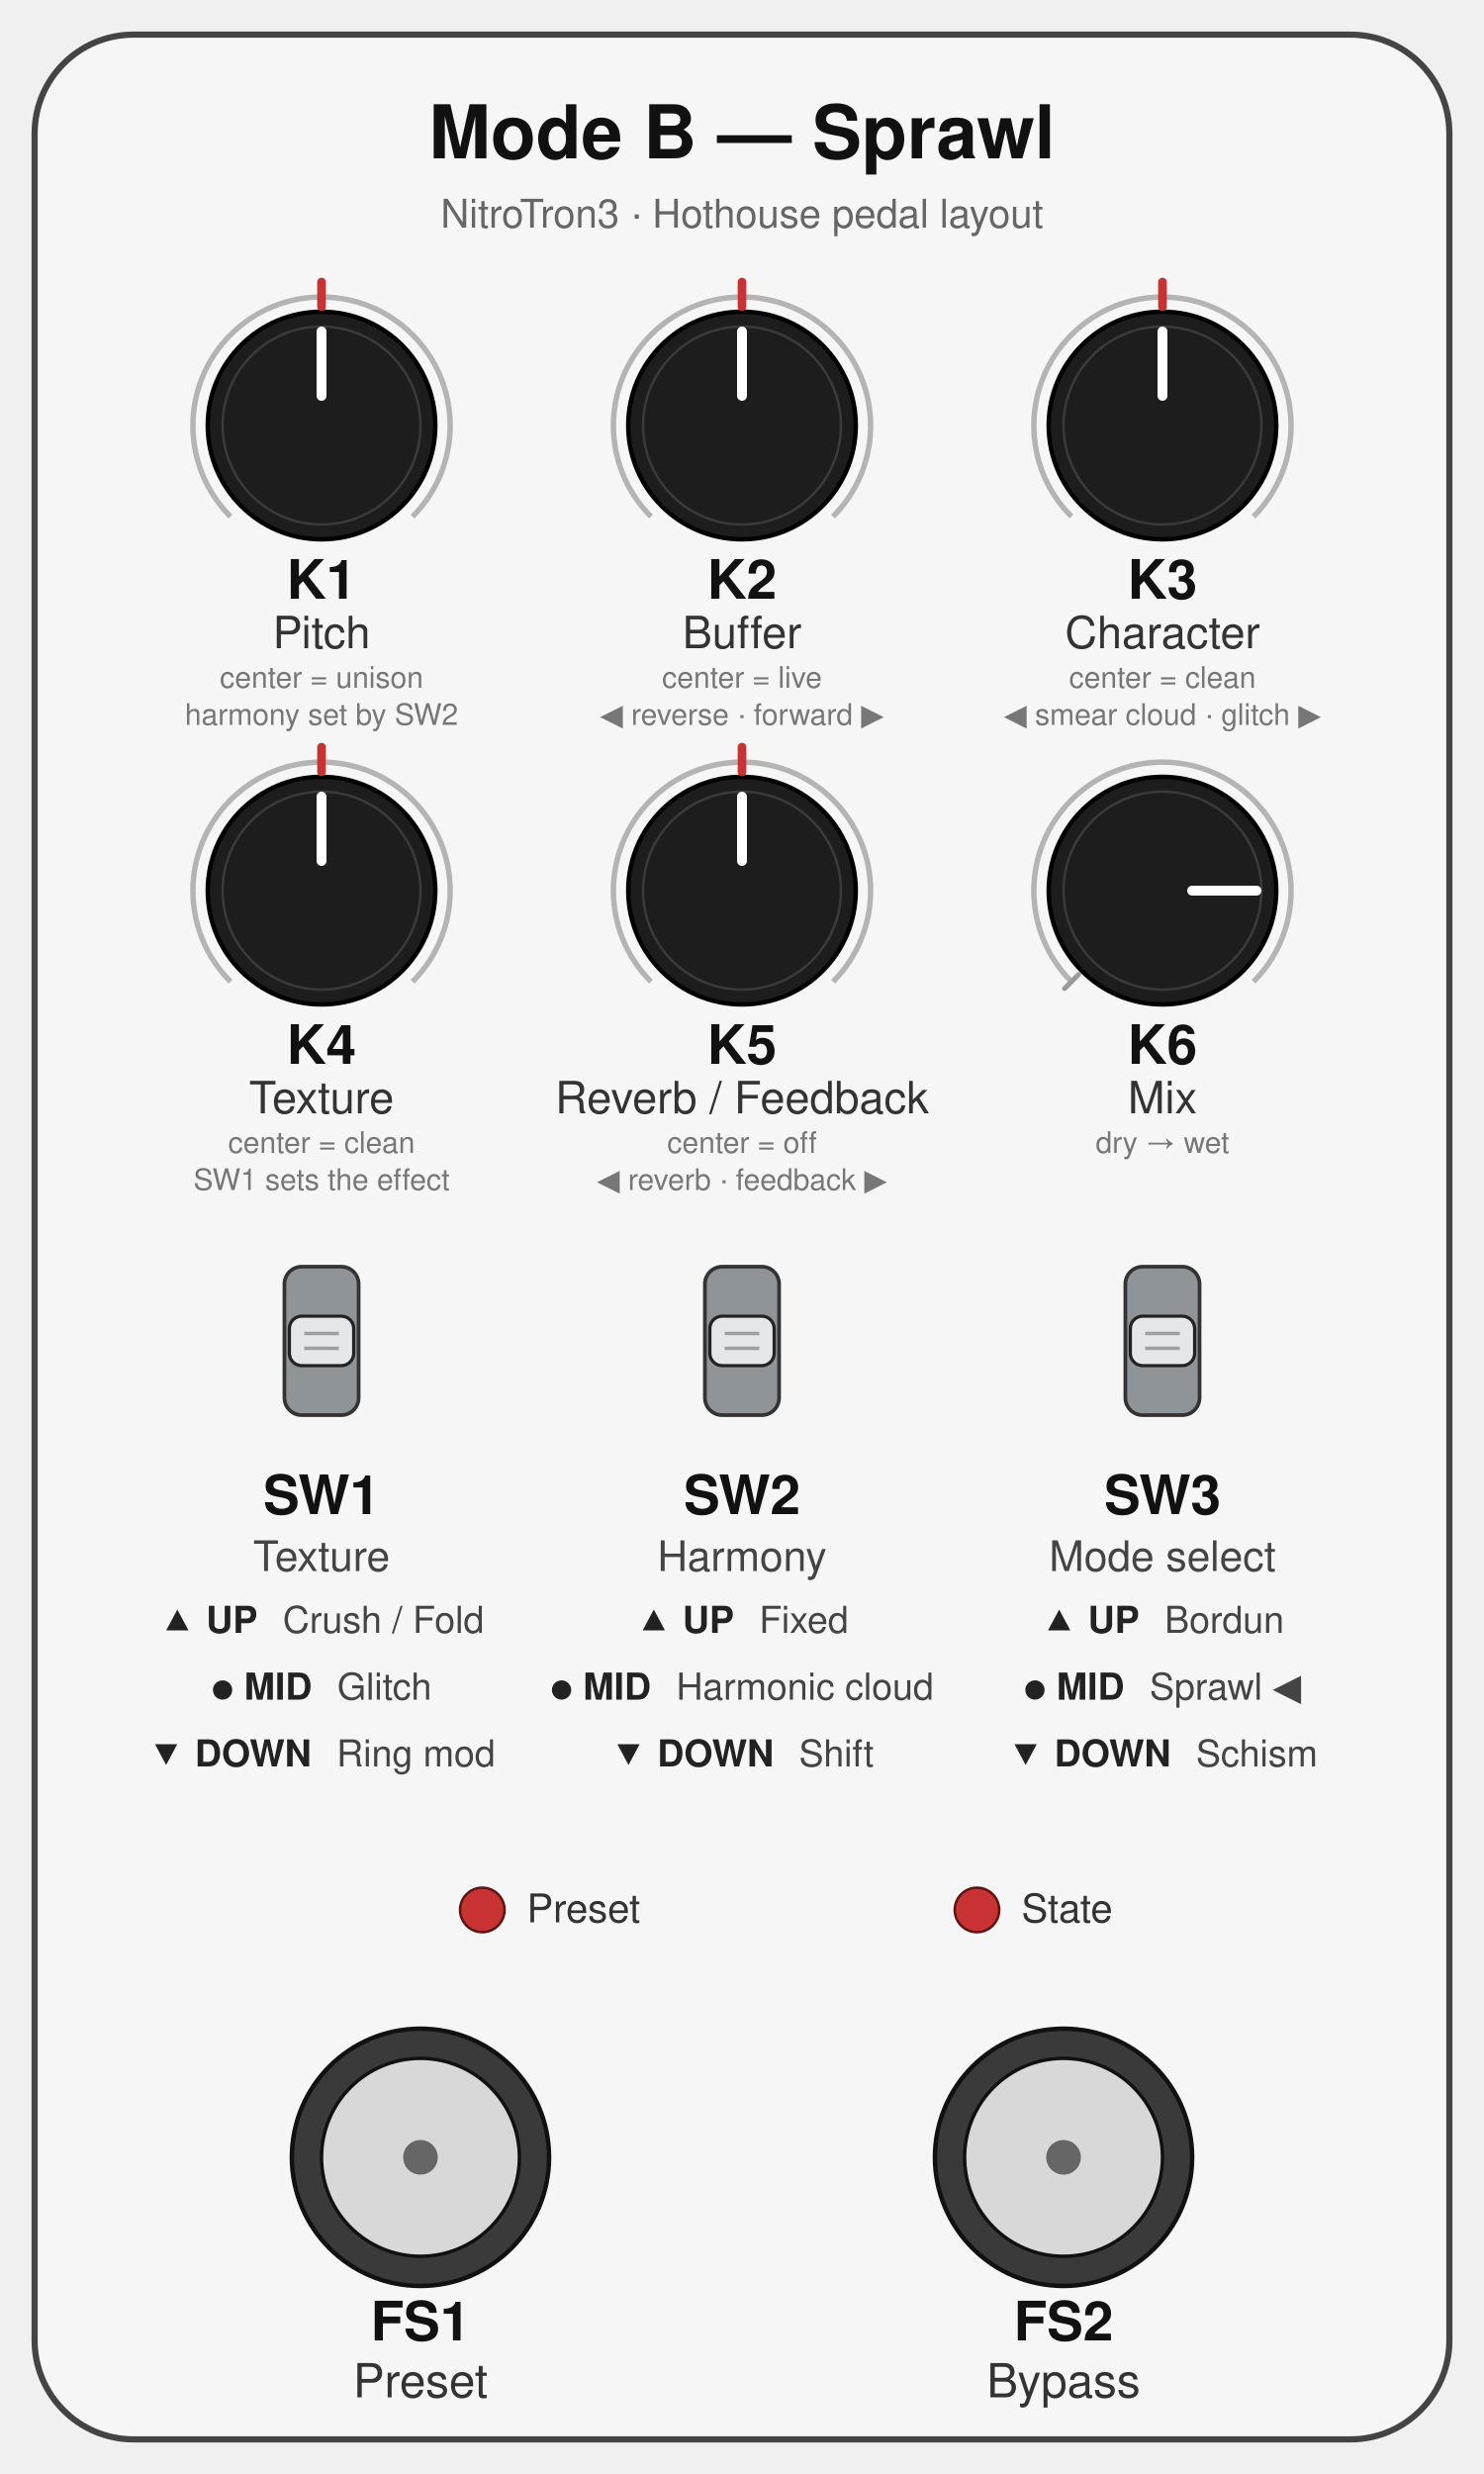
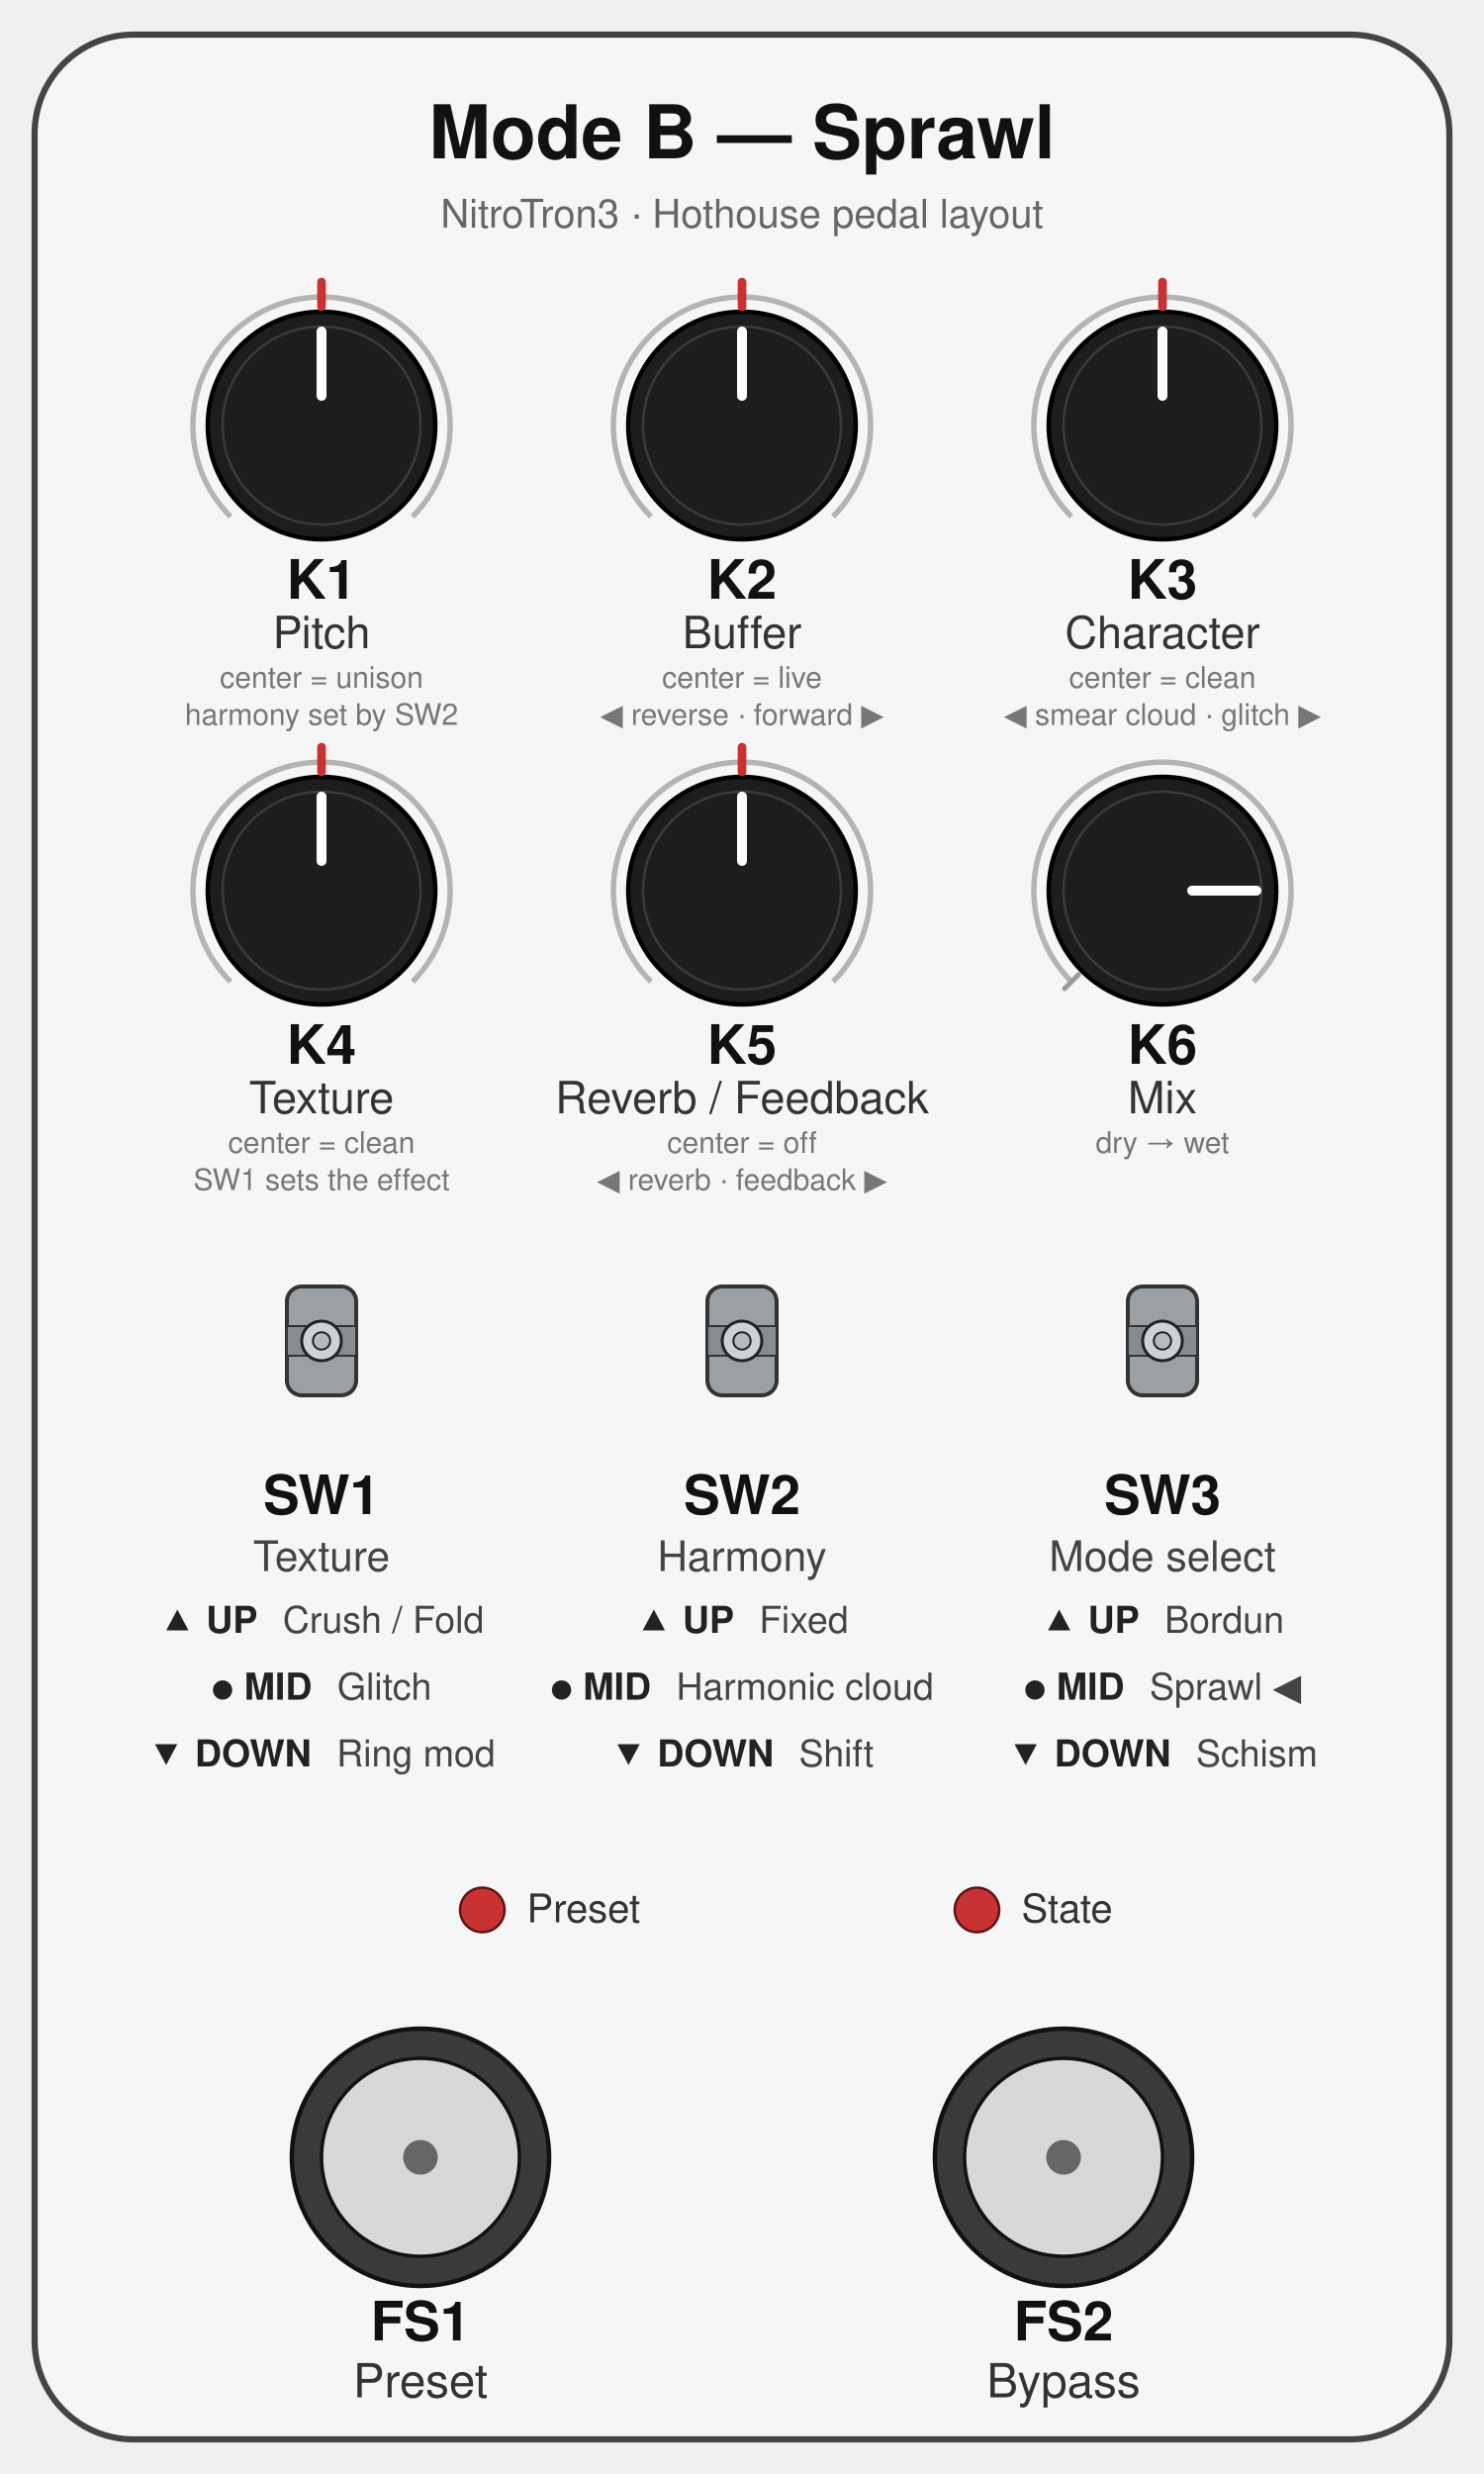
<svg xmlns="http://www.w3.org/2000/svg" viewBox="0 0 600 1000" font-family="Helvetica Neue, Helvetica, Arial, sans-serif">
  <rect x="14" y="14" width="572" height="972" rx="40" fill="#f6f6f6" stroke="#444" stroke-width="2.5" />
  <text x="300" y="64" text-anchor="middle" font-size="30" font-weight="700" fill="#111">Mode B — Sprawl</text>
  <text x="300" y="92" text-anchor="middle" font-size="16" fill="#666">NitroTron3 · Hothouse pedal layout</text>
  <g transform="translate(130,172)">
    <circle r="46" fill="#1d1d1d" stroke="#000" stroke-width="1.8" />
    <circle r="40" fill="none" stroke="#3a3a3a" stroke-width="1" />
    <line x1="0.0" y1="-12.0" x2="0.0" y2="-38.0" stroke="#ffffff" stroke-width="4" stroke-linecap="round" />
  </g>
  <path d="M 93.2 208.8 A 52 52 0 1 1 166.8 208.8" fill="none" stroke="#b4b4b4" stroke-width="2.2" />
  <line x1="130.0" y1="124.0" x2="130.0" y2="114.0" stroke="#c83232" stroke-width="3.5" stroke-linecap="round" />
  <text x="130" y="242" text-anchor="middle" font-size="22" font-weight="700" fill="#111">K1</text>
  <text x="130" y="262" text-anchor="middle" font-size="18" fill="#333">Pitch</text>
  <text x="130" y="278" text-anchor="middle" font-size="12" fill="#777">center = unison</text>
  <text x="130" y="293" text-anchor="middle" font-size="12" fill="#777">harmony set by SW2</text>
  <g transform="translate(300,172)">
    <circle r="46" fill="#1d1d1d" stroke="#000" stroke-width="1.8" />
    <circle r="40" fill="none" stroke="#3a3a3a" stroke-width="1" />
    <line x1="0.0" y1="-12.0" x2="0.0" y2="-38.0" stroke="#ffffff" stroke-width="4" stroke-linecap="round" />
  </g>
  <path d="M 263.2 208.8 A 52 52 0 1 1 336.8 208.8" fill="none" stroke="#b4b4b4" stroke-width="2.2" />
  <line x1="300.0" y1="124.0" x2="300.0" y2="114.0" stroke="#c83232" stroke-width="3.5" stroke-linecap="round" />
  <text x="300" y="242" text-anchor="middle" font-size="22" font-weight="700" fill="#111">K2</text>
  <text x="300" y="262" text-anchor="middle" font-size="18" fill="#333">Buffer</text>
  <text x="300" y="278" text-anchor="middle" font-size="12" fill="#777">center = live</text>
  <text x="300" y="293" text-anchor="middle" font-size="12" fill="#777">◀ reverse · forward ▶</text>
  <g transform="translate(470,172)">
    <circle r="46" fill="#1d1d1d" stroke="#000" stroke-width="1.8" />
    <circle r="40" fill="none" stroke="#3a3a3a" stroke-width="1" />
    <line x1="0.0" y1="-12.0" x2="0.0" y2="-38.0" stroke="#ffffff" stroke-width="4" stroke-linecap="round" />
  </g>
  <path d="M 433.2 208.8 A 52 52 0 1 1 506.8 208.8" fill="none" stroke="#b4b4b4" stroke-width="2.2" />
  <line x1="470.0" y1="124.0" x2="470.0" y2="114.0" stroke="#c83232" stroke-width="3.5" stroke-linecap="round" />
  <text x="470" y="242" text-anchor="middle" font-size="22" font-weight="700" fill="#111">K3</text>
  <text x="470" y="262" text-anchor="middle" font-size="18" fill="#333">Character</text>
  <text x="470" y="278" text-anchor="middle" font-size="12" fill="#777">center = clean</text>
  <text x="470" y="293" text-anchor="middle" font-size="12" fill="#777">◀ smear cloud · glitch ▶</text>
  <g transform="translate(130,360)">
    <circle r="46" fill="#1d1d1d" stroke="#000" stroke-width="1.8" />
    <circle r="40" fill="none" stroke="#3a3a3a" stroke-width="1" />
    <line x1="0.0" y1="-12.0" x2="0.0" y2="-38.0" stroke="#ffffff" stroke-width="4" stroke-linecap="round" />
  </g>
  <path d="M 93.2 396.8 A 52 52 0 1 1 166.8 396.8" fill="none" stroke="#b4b4b4" stroke-width="2.2" />
  <line x1="130.0" y1="312.0" x2="130.0" y2="302.0" stroke="#c83232" stroke-width="3.5" stroke-linecap="round" />
  <text x="130" y="430" text-anchor="middle" font-size="22" font-weight="700" fill="#111">K4</text>
  <text x="130" y="450" text-anchor="middle" font-size="18" fill="#333">Texture</text>
  <text x="130" y="466" text-anchor="middle" font-size="12" fill="#777">center = clean</text>
  <text x="130" y="481" text-anchor="middle" font-size="12" fill="#777">SW1 sets the effect</text>
  <g transform="translate(300,360)">
    <circle r="46" fill="#1d1d1d" stroke="#000" stroke-width="1.8" />
    <circle r="40" fill="none" stroke="#3a3a3a" stroke-width="1" />
    <line x1="0.0" y1="-12.0" x2="0.0" y2="-38.0" stroke="#ffffff" stroke-width="4" stroke-linecap="round" />
  </g>
  <path d="M 263.2 396.8 A 52 52 0 1 1 336.8 396.8" fill="none" stroke="#b4b4b4" stroke-width="2.2" />
  <line x1="300.0" y1="312.0" x2="300.0" y2="302.0" stroke="#c83232" stroke-width="3.5" stroke-linecap="round" />
  <text x="300" y="430" text-anchor="middle" font-size="22" font-weight="700" fill="#111">K5</text>
  <text x="300" y="450" text-anchor="middle" font-size="18" fill="#333">Reverb / Feedback</text>
  <text x="300" y="466" text-anchor="middle" font-size="12" fill="#777">center = off</text>
  <text x="300" y="481" text-anchor="middle" font-size="12" fill="#777">◀ reverb · feedback ▶</text>
  <g transform="translate(470,360)">
    <circle r="46" fill="#1d1d1d" stroke="#000" stroke-width="1.8" />
    <circle r="40" fill="none" stroke="#3a3a3a" stroke-width="1" />
    <line x1="12.0" y1="-0.0" x2="38.0" y2="-0.0" stroke="#ffffff" stroke-width="4" stroke-linecap="round" />
  </g>
  <path d="M 433.2 396.8 A 52 52 0 1 1 506.8 396.8" fill="none" stroke="#b4b4b4" stroke-width="2.2" />
  <line x1="436.1" y1="393.9" x2="430.4" y2="399.6" stroke="#9a9a9a" stroke-width="2" stroke-linecap="round" />
  <text x="470" y="430" text-anchor="middle" font-size="22" font-weight="700" fill="#111">K6</text>
  <text x="470" y="450" text-anchor="middle" font-size="18" fill="#333">Mix</text>
  <text x="470" y="466" text-anchor="middle" font-size="12" fill="#777">dry → wet</text>
  <g transform="translate(130,542)">
-     <rect x="-15" y="-30" width="30" height="60" rx="7" fill="#8f9498" stroke="#333" stroke-width="1.5" />
-     <rect x="-13" y="-10" width="26" height="20" rx="5" fill="#e4e6e8" stroke="#222" stroke-width="1.3" />
-     <line x1="-7" y1="-3" x2="7" y2="-3" stroke="#9aa0a4" stroke-width="1.4" />
-     <line x1="-7" y1="3" x2="7" y2="3" stroke="#9aa0a4" stroke-width="1.4" />
+     <rect x="-14" y="-22" width="28" height="44" rx="6" fill="#9aa0a4" stroke="#333" stroke-width="1.6" />
+     <rect x="-14" y="-6" width="28" height="12" fill="#868c90" stroke="#333" stroke-width="0.8" />
+     <circle cx="0" cy="0" r="8" fill="#cfd2d5" stroke="#222" stroke-width="1.2" />
+     <circle cx="0" cy="0" r="3.5" fill="#b7bbbf" stroke="#222" stroke-width="0.8" />
  </g>
  <text x="130" y="612" text-anchor="middle" font-size="22" font-weight="700" fill="#111">SW1</text>
  <text x="130" y="635" text-anchor="middle" font-size="17" fill="#444">Texture</text>
  <text x="130" y="660" text-anchor="middle" font-size="15" fill="#222">
    <tspan font-weight="700">▲ UP</tspan>
    <tspan dx="6" fill="#444">Crush / Fold</tspan>
  </text>
  <text x="130" y="687" text-anchor="middle" font-size="15" fill="#222">
    <tspan font-weight="700">● MID</tspan>
    <tspan dx="6" fill="#444">Glitch</tspan>
  </text>
  <text x="130" y="714" text-anchor="middle" font-size="15" fill="#222">
    <tspan font-weight="700">▼ DOWN</tspan>
    <tspan dx="6" fill="#444">Ring mod</tspan>
  </text>
  <g transform="translate(300,542)">
-     <rect x="-15" y="-30" width="30" height="60" rx="7" fill="#8f9498" stroke="#333" stroke-width="1.5" />
-     <rect x="-13" y="-10" width="26" height="20" rx="5" fill="#e4e6e8" stroke="#222" stroke-width="1.3" />
-     <line x1="-7" y1="-3" x2="7" y2="-3" stroke="#9aa0a4" stroke-width="1.4" />
-     <line x1="-7" y1="3" x2="7" y2="3" stroke="#9aa0a4" stroke-width="1.4" />
+     <rect x="-14" y="-22" width="28" height="44" rx="6" fill="#9aa0a4" stroke="#333" stroke-width="1.6" />
+     <rect x="-14" y="-6" width="28" height="12" fill="#868c90" stroke="#333" stroke-width="0.8" />
+     <circle cx="0" cy="0" r="8" fill="#cfd2d5" stroke="#222" stroke-width="1.2" />
+     <circle cx="0" cy="0" r="3.5" fill="#b7bbbf" stroke="#222" stroke-width="0.8" />
  </g>
  <text x="300" y="612" text-anchor="middle" font-size="22" font-weight="700" fill="#111">SW2</text>
  <text x="300" y="635" text-anchor="middle" font-size="17" fill="#444">Harmony</text>
  <text x="300" y="660" text-anchor="middle" font-size="15" fill="#222">
    <tspan font-weight="700">▲ UP</tspan>
    <tspan dx="6" fill="#444">Fixed</tspan>
  </text>
  <text x="300" y="687" text-anchor="middle" font-size="15" fill="#222">
    <tspan font-weight="700">● MID</tspan>
    <tspan dx="6" fill="#444">Harmonic cloud</tspan>
  </text>
  <text x="300" y="714" text-anchor="middle" font-size="15" fill="#222">
    <tspan font-weight="700">▼ DOWN</tspan>
    <tspan dx="6" fill="#444">Shift</tspan>
  </text>
  <g transform="translate(470,542)">
-     <rect x="-15" y="-30" width="30" height="60" rx="7" fill="#8f9498" stroke="#333" stroke-width="1.5" />
-     <rect x="-13" y="-10" width="26" height="20" rx="5" fill="#e4e6e8" stroke="#222" stroke-width="1.3" />
-     <line x1="-7" y1="-3" x2="7" y2="-3" stroke="#9aa0a4" stroke-width="1.4" />
-     <line x1="-7" y1="3" x2="7" y2="3" stroke="#9aa0a4" stroke-width="1.4" />
+     <rect x="-14" y="-22" width="28" height="44" rx="6" fill="#9aa0a4" stroke="#333" stroke-width="1.6" />
+     <rect x="-14" y="-6" width="28" height="12" fill="#868c90" stroke="#333" stroke-width="0.8" />
+     <circle cx="0" cy="0" r="8" fill="#cfd2d5" stroke="#222" stroke-width="1.2" />
+     <circle cx="0" cy="0" r="3.5" fill="#b7bbbf" stroke="#222" stroke-width="0.8" />
  </g>
  <text x="470" y="612" text-anchor="middle" font-size="22" font-weight="700" fill="#111">SW3</text>
  <text x="470" y="635" text-anchor="middle" font-size="17" fill="#444">Mode select</text>
  <text x="470" y="660" text-anchor="middle" font-size="15" fill="#222">
    <tspan font-weight="700">▲ UP</tspan>
    <tspan dx="6" fill="#444">Bordun</tspan>
  </text>
  <text x="470" y="687" text-anchor="middle" font-size="15" fill="#222">
    <tspan font-weight="700">● MID</tspan>
    <tspan dx="6" fill="#444">Sprawl ◀</tspan>
  </text>
  <text x="470" y="714" text-anchor="middle" font-size="15" fill="#222">
    <tspan font-weight="700">▼ DOWN</tspan>
    <tspan dx="6" fill="#444">Schism</tspan>
  </text>
  <circle cx="195" cy="772" r="9" fill="#c83232" stroke="#5c1414" stroke-width="1" />
  <text x="213" y="777" font-size="16" fill="#333">Preset</text>
  <circle cx="395" cy="772" r="9" fill="#c83232" stroke="#5c1414" stroke-width="1" />
  <text x="413" y="777" font-size="16" fill="#333">State</text>
  <g transform="translate(170,872)">
    <circle r="52" fill="#3a3a3a" stroke="#111" stroke-width="1.8" />
    <circle r="40" fill="#d8d8d8" stroke="#111" stroke-width="1.4" />
    <circle r="7" fill="#666" />
  </g>
  <text x="170" y="946" text-anchor="middle" font-size="22" font-weight="700" fill="#111">FS1</text>
  <text x="170" y="969" text-anchor="middle" font-size="19" fill="#333">Preset</text>
  <g transform="translate(430,872)">
    <circle r="52" fill="#3a3a3a" stroke="#111" stroke-width="1.8" />
    <circle r="40" fill="#d8d8d8" stroke="#111" stroke-width="1.4" />
    <circle r="7" fill="#666" />
  </g>
  <text x="430" y="946" text-anchor="middle" font-size="22" font-weight="700" fill="#111">FS2</text>
  <text x="430" y="969" text-anchor="middle" font-size="19" fill="#333">Bypass</text>
</svg>
